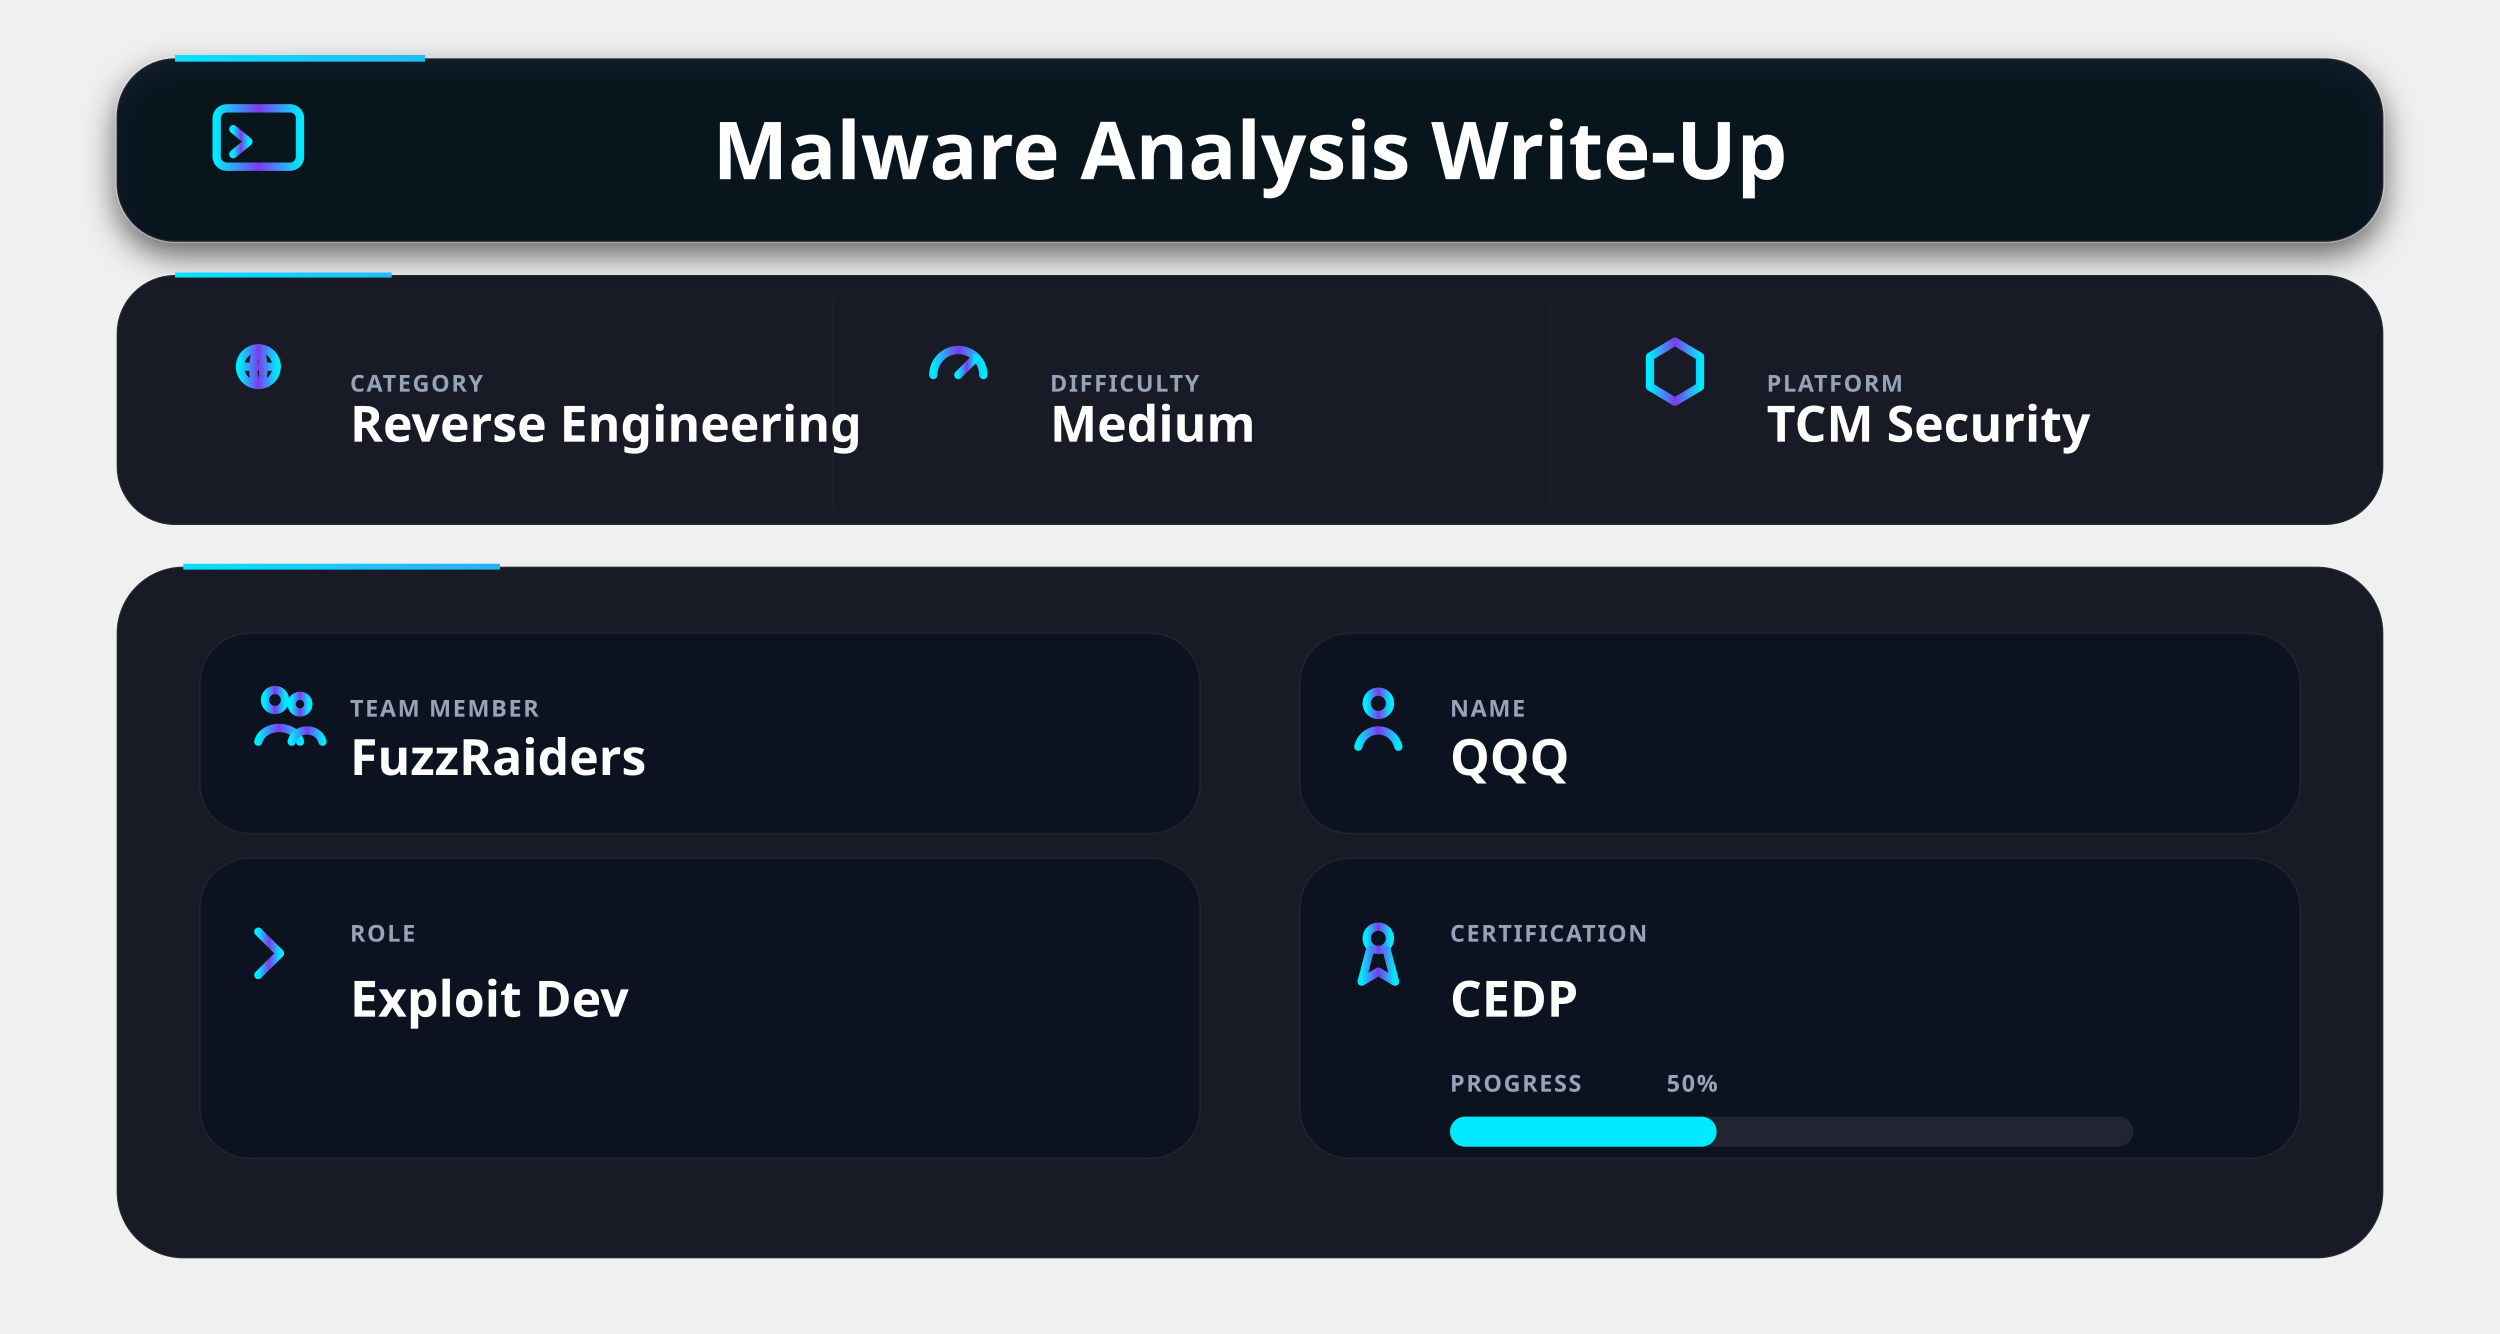
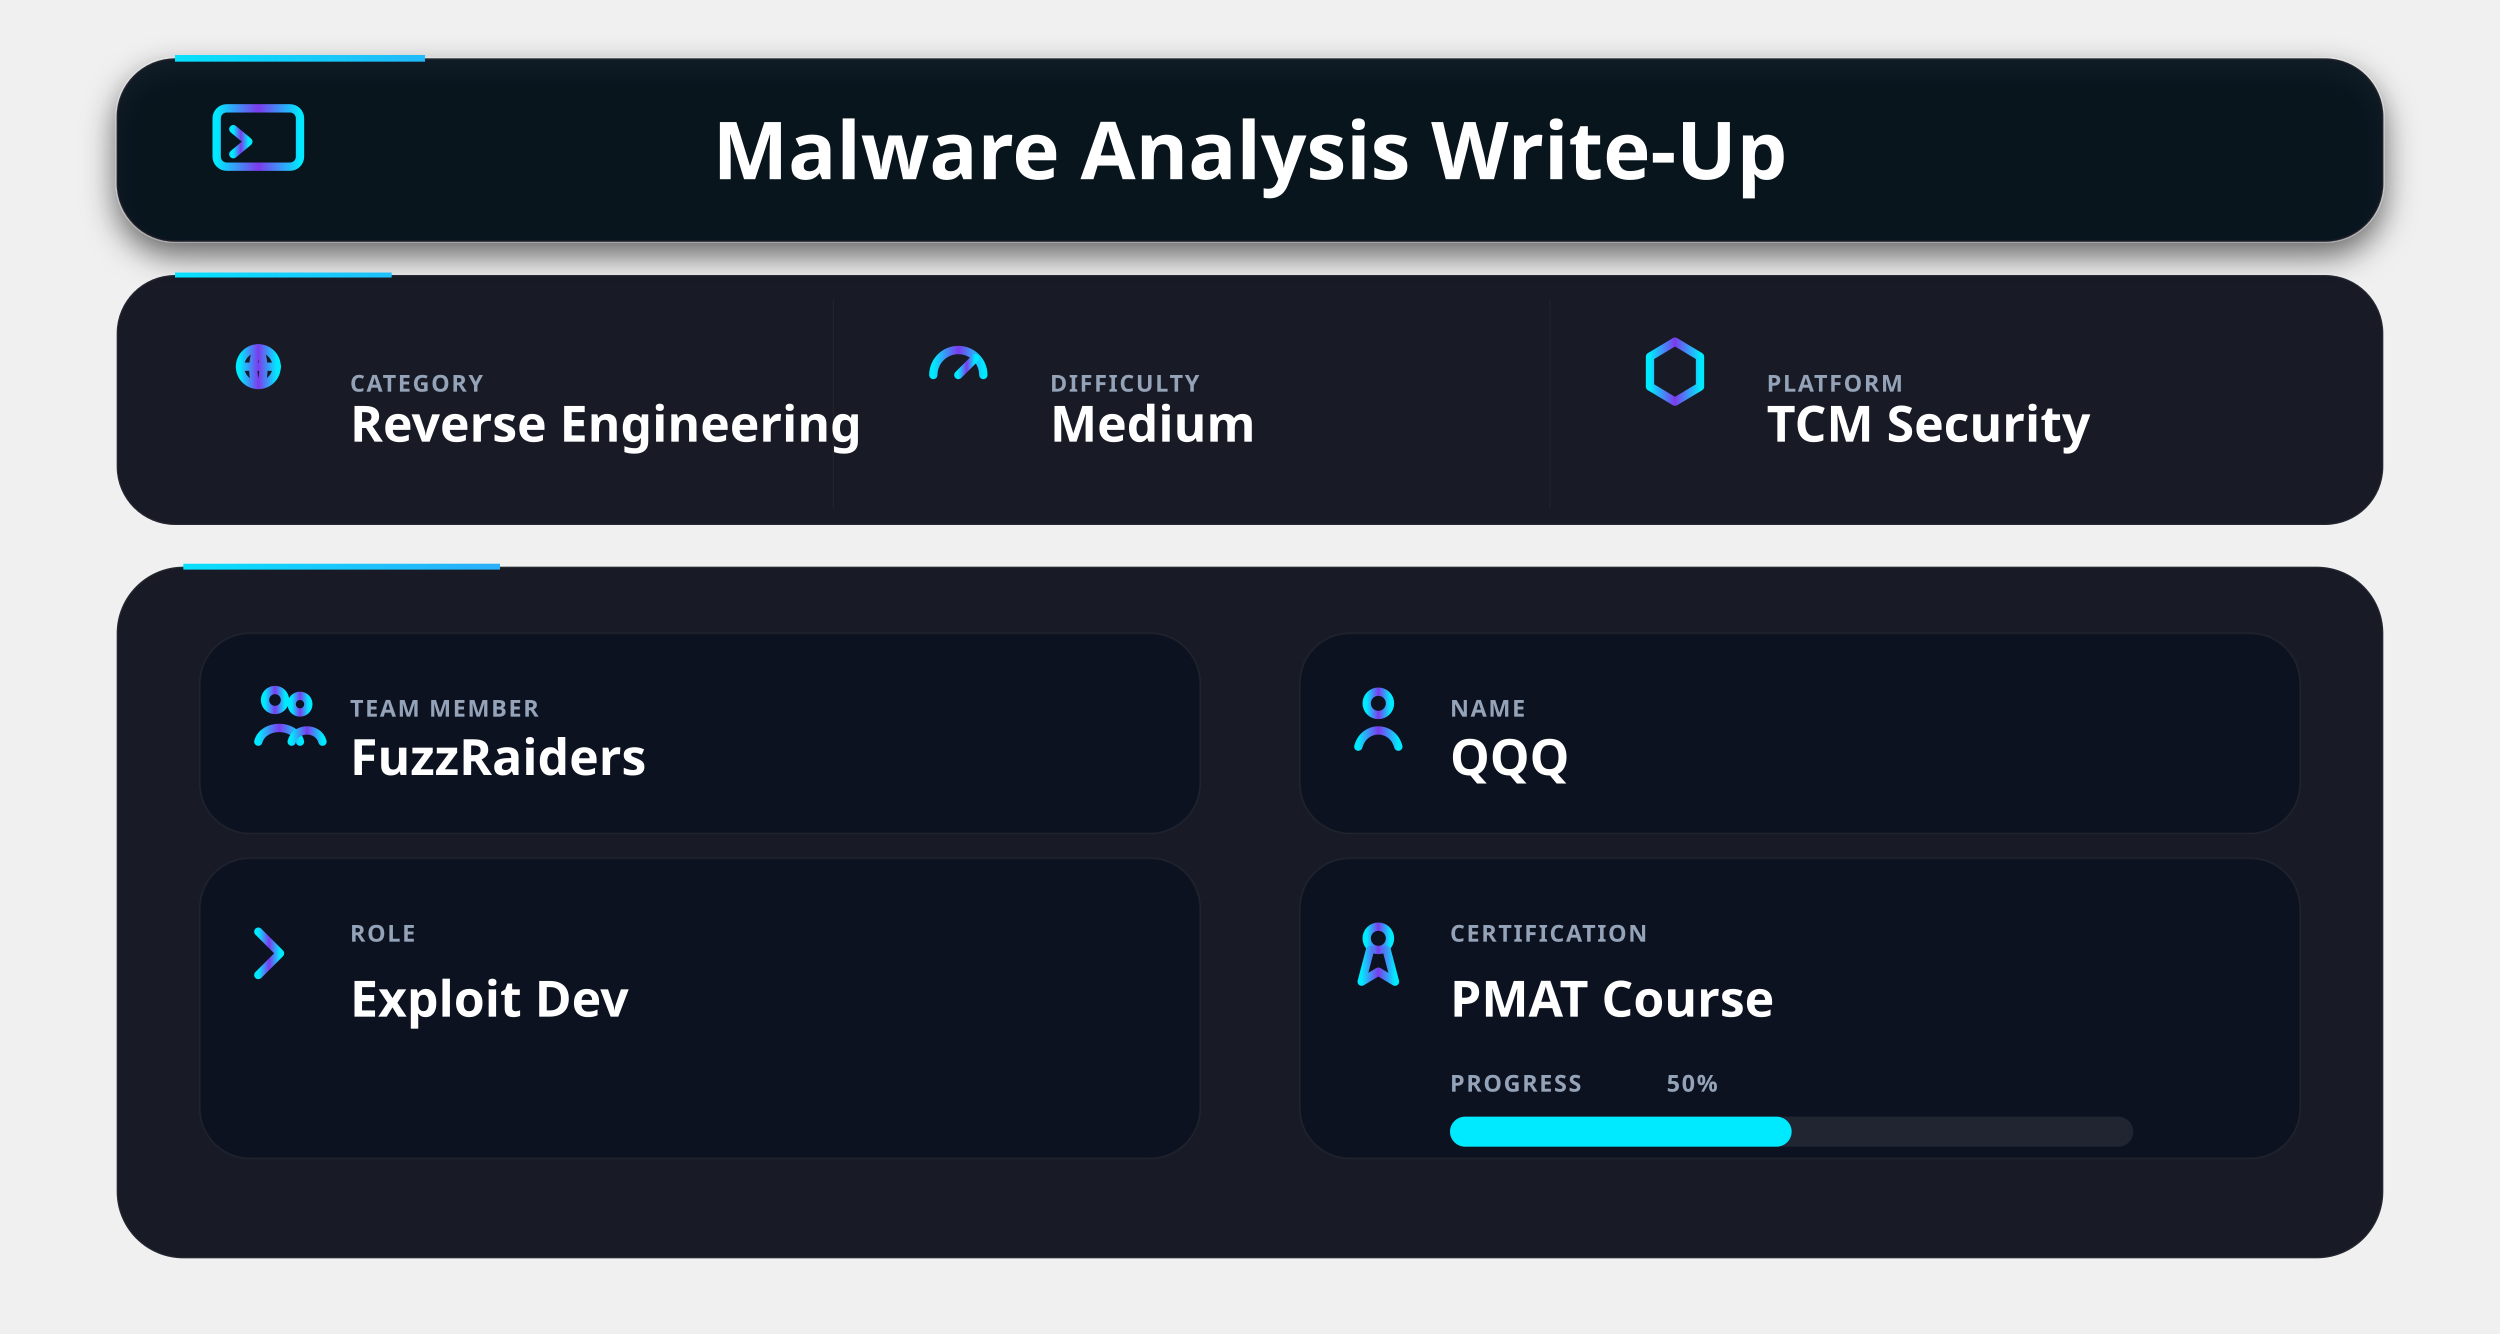
<svg xmlns="http://www.w3.org/2000/svg" width="3000" height="1600" viewBox="0 0 3000 1600">
  <defs>
    <linearGradient id="accent" x1="0" y1="0" x2="1" y2="0">
      <stop offset="0%" stop-color="#00eaff" />
      <stop offset="50%" stop-color="#7c3aed" />
      <stop offset="100%" stop-color="#00eaff" />
      <animate attributeName="x1" values="0;1;0" dur="7s" repeatCount="indefinite" />
      <animate attributeName="x2" values="1;0;1" dur="7s" repeatCount="indefinite" />
    </linearGradient>
    <linearGradient id="progressGrad" x1="-600" y1="0" x2="600" y2="0" gradientUnits="userSpaceOnUse">
      <stop offset="0%" stop-color="#7c3aed" />
      <stop offset="100%" stop-color="#00eaff" />
      <animate attributeName="x1" values="-600;600" dur="3s" repeatCount="indefinite" />
      <animate attributeName="x2" values="600;1800" dur="3s" repeatCount="indefinite" />
    </linearGradient>
    <filter id="shadow" x="-30%" y="-30%" width="160%" height="160%">
      <feDropShadow dx="0" dy="16" stdDeviation="20" flood-color="#000" flood-opacity="0.65" />
    </filter>
    <style>
      .panel { fill:#060914; fill-opacity:0.92; stroke:#ffffff; stroke-opacity:0.06; stroke-width:3; }
      .box { fill:#0c1220; fill-opacity:0.88; stroke:#ffffff; stroke-opacity:0.05; stroke-width:2; }

      .title { font:900 96px ui-monospace; fill:#ffffff; }
      .label { font:900 28px ui-monospace; fill:#94a3b8; letter-spacing:2px; }
      .value { font:900 60px ui-monospace; fill:#ffffff; }

      .icon { fill:none; stroke:url(#accent); stroke-width:10; stroke-linecap:round; stroke-linejoin:round; }
    </style>
  </defs>
  <g filter="url(#shadow)">
    <rect x="140" y="70" width="2720" height="220" rx="70" class="panel" />
  </g>
  <rect x="140" y="70" width="2720" height="220" rx="70" fill="none" stroke="url(#accent)" stroke-width="8" stroke-dasharray="300 9000">
    <animate attributeName="stroke-dashoffset" values="0;-9300" dur="3.2s" repeatCount="indefinite" />
  </rect>
  <g transform="translate(260,130)">
    <rect x="0" y="0" width="100" height="70" rx="12" class="icon" />
    <path d="M20 25l18 15-18 15" class="icon" />
    <path d="M50 50h25" class="icon" />
  </g>
  <text x="1500" y="215" text-anchor="middle" class="title">
  Malware Analysis Write-Up
  </text>
  <rect x="140" y="330" width="2720" height="300" rx="70" class="panel" />
  <rect x="140" y="330" width="2720" height="300" rx="70" fill="none" stroke="url(#accent)" stroke-width="6" stroke-dasharray="260 8500">
    <animate attributeName="stroke-dashoffset" values="0;-8760" dur="4s" repeatCount="indefinite" />
  </rect>
  <line x1="1000" y1="360" x2="1000" y2="610" stroke="#ffffff" stroke-opacity="0.06" />
  <line x1="1860" y1="360" x2="1860" y2="610" stroke="#ffffff" stroke-opacity="0.06" />
  <g transform="translate(280,410)">
    <circle cx="30" cy="30" r="22" class="icon" />
    <path d="M8 30h44M30 8c8 8 8 44 0 44M30 8c-8 8-8 44 0 44" class="icon" />
  </g>
  <text x="420" y="470" class="label">CATEGORY</text>
  <text x="420" y="530" class="value">Reverse Engineering</text>
  <g transform="translate(1120,410)">
    <path d="M0 40a30 30 0 0 1 60 0" class="icon" />
    <path d="M30 40l20-20" class="icon" />
  </g>
  <text x="1260" y="470" class="label">DIFFICULTY</text>
  <text x="1260" y="530" class="value">Medium</text>
  <g transform="translate(1980,410)">
    <path d="M30 0l30 18v36L30 72 0 54V18z" class="icon" />
  </g>
  <text x="2120" y="470" class="label">PLATFORM</text>
  <text x="2120" y="530" class="value">TCM Security</text>
  <rect x="140" y="680" width="2720" height="830" rx="80" class="panel" />
  <rect x="140" y="680" width="2720" height="830" rx="80" fill="none" stroke="url(#accent)" stroke-width="7" stroke-dasharray="380 13000">
    <animate attributeName="stroke-dashoffset" values="0;-13400" dur="5s" repeatCount="indefinite" />
  </rect>
  <rect x="240" y="760" width="1200" height="240" rx="60" class="box" />
  <rect x="1560" y="760" width="1200" height="240" rx="60" class="box" />
  <rect x="240" y="1030" width="1200" height="360" rx="60" class="box" />
  <rect x="1560" y="1030" width="1200" height="360" rx="60" class="box" />
  <g transform="translate(300,820)">
    <circle cx="30" cy="20" r="12" class="icon" />
    <circle cx="60" cy="25" r="10" class="icon" />
    <path d="M10 70c6-22 44-22 50 0" class="icon" />
    <path d="M50 70c5-18 32-18 37 0" class="icon" />
  </g>
  <text x="420" y="860" class="label">TEAM MEMBER</text>
  <text x="420" y="930" class="value">FuzzRaiders</text>
  <g transform="translate(1620,820)">
    <circle cx="34" cy="24" r="14" class="icon" />
    <path d="M10 76c7-26 41-26 48 0" class="icon" />
  </g>
  <text x="1740" y="860" class="label">NAME</text>
  <text x="1740" y="930" class="value">QQQ</text>
  <g transform="translate(300,1100)">
    <path d="M10 18l26 26-26 26" class="icon" />
    <path d="M46 70h46" class="icon" />
  </g>
  <text x="420" y="1130" class="label">ROLE</text>
  <text x="420" y="1220" class="value">Exploit Dev</text>
  <g transform="translate(1620,1100)">
    <circle cx="34" cy="26" r="14" class="icon" />
    <path d="M24 40l-10 38 20-12 20 12-10-38" class="icon" />
  </g>
  <text x="1740" y="1130" class="label">CERTIFICATION</text>
-   <text x="1740" y="1220" class="value">CEDP</text>
+   <text x="1740" y="1220" class="value">PMAT Course </text>
  <text x="1740" y="1310" class="label">PROGRESS</text>
  <text x="2000" y="1310" class="label">50%</text>
  <rect x="1740" y="1340" width="820" height="36" rx="18" fill="#ffffff" fill-opacity="0.08" />
-   <rect x="1740" y="1340" width="320" height="36" rx="18" fill="url(#progressGrad)">
+   <rect x="1740" y="1340" width="410" height="36" rx="18" fill="url(#progressGrad)">
    <animate attributeName="fill-opacity" values="0.6;1;0.6" dur="2s" repeatCount="indefinite" />
  </rect>
</svg>
